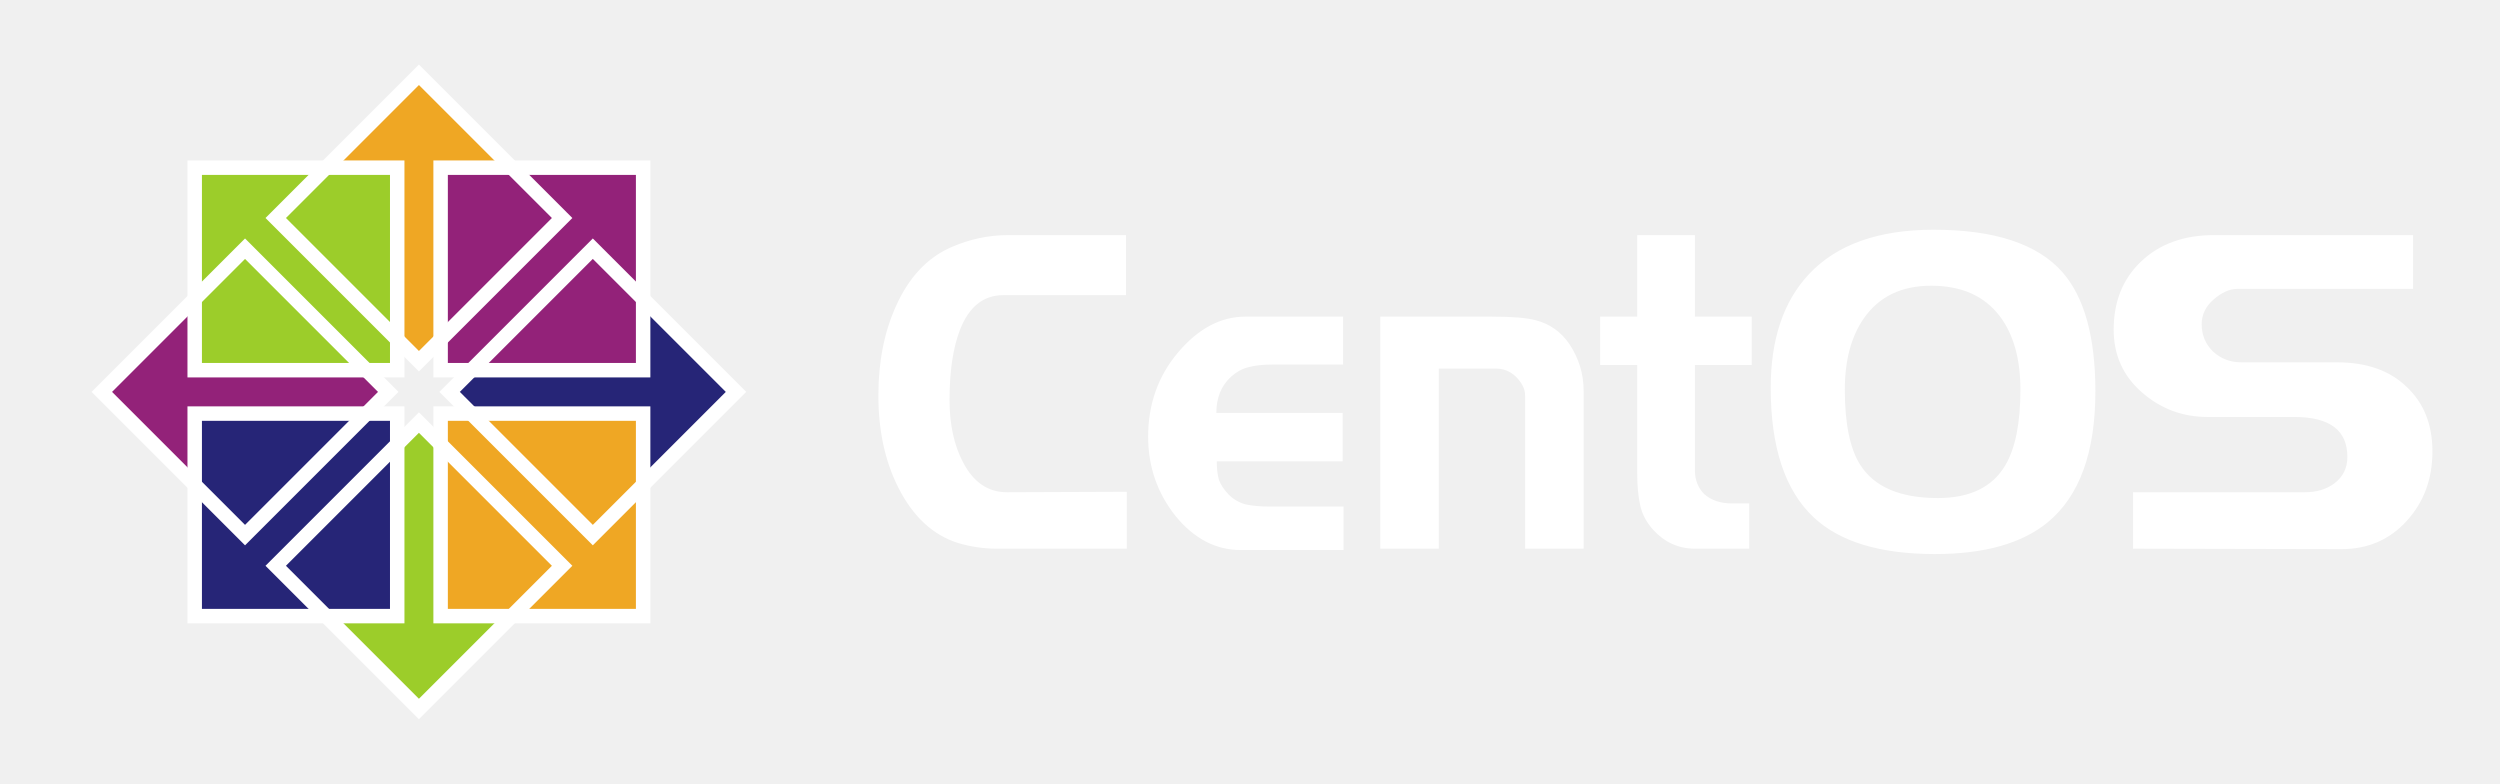
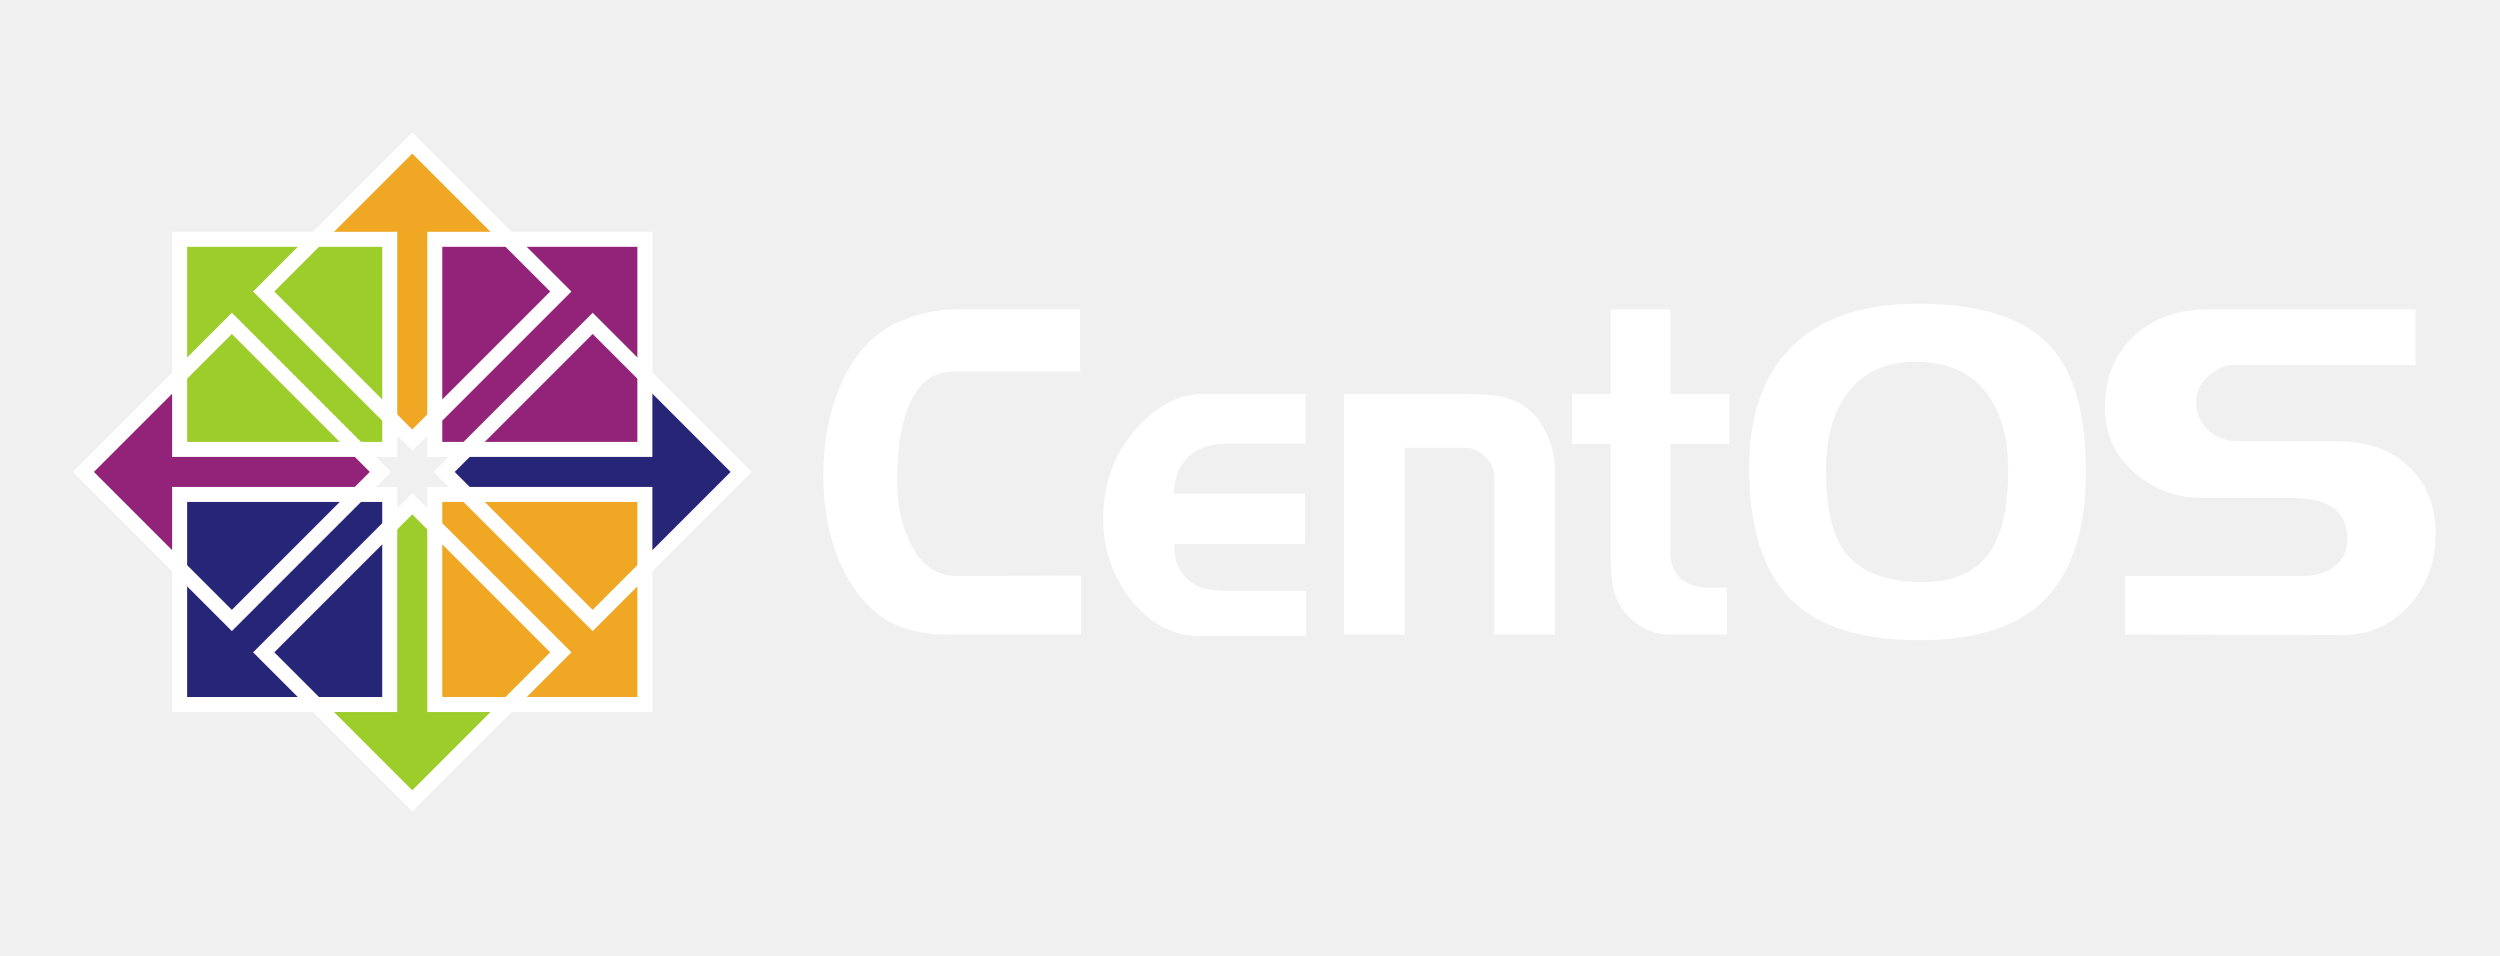
- <svg xmlns="http://www.w3.org/2000/svg" width="185" height="58" id="svg2897" version="1.0">
+ <svg xmlns="http://www.w3.org/2000/svg" width="1340" height="512" id="svg2897" version="1.0">
  <defs id="defs2899">
    <clipPath clipPathUnits="userSpaceOnUse" id="clipPath4429">
      <g transform="matrix(0.9947658,0,0,1,1.786099,0)" id="g4431">
        <path style="fill:#efa724;fill-opacity:1;fill-rule:evenodd;stroke:none;stroke-width:30;stroke-linecap:round;stroke-linejoin:round;marker:none;marker-start:none;marker-mid:none;marker-end:none;stroke-miterlimit:4;stroke-dasharray:none;stroke-dashoffset:0;stroke-opacity:1;visibility:visible;display:inline;overflow:visible" d="M 322.541,2800.938 L 318.106,2806.667 L 313.671,2800.938 L 313.671,2757.795 L 294.732,2757.795 L 318.106,2732.258 L 341.238,2757.795 L 322.541,2757.795 L 322.541,2800.938 z" id="path4433" />
      </g>
    </clipPath>
  </defs>
-   <g id="layer1" transform="translate(919.754,-549.0411)">
-     <rect style="opacity:0;fill:#ffffff;fill-opacity:1;fill-rule:nonzero;stroke:none;stroke-width:1;stroke-linecap:round;stroke-linejoin:round;marker:none;marker-start:none;marker-mid:none;marker-end:none;stroke-miterlimit:4;stroke-dasharray:none;stroke-dashoffset:0;stroke-opacity:1;visibility:visible;display:inline;overflow:visible;enable-background:accumulate" id="CENTOSARTWORK" width="190" height="58" x="-919.754" y="549.041" />
-     <g id="g9335" transform="matrix(6.7733333e-2,0,0,6.7733333e-2,-904.0708,503.2756)">
-       <g transform="matrix(1.180868,0,0,1.180868,586.4208,-1141.372)" id="g13583">
-         <g id="g13467" transform="translate(-556.8334,-494.556)">
-           <g id="g13395" transform="matrix(0,-3.777077,3.777077,0,-6968.629,3636.305)">
-             <g transform="translate(16.27951,-899.1672)" id="g13397">
-               <g id="g13399" transform="matrix(1.066666,0,0,1,-26.9356,-4.1328125e-5)">
-                 <path id="path13401" d="M 323.367,2798.161 L 317.96,2803.962 L 312.554,2798.161 L 312.554,2757.335 L 294.541,2757.335 L 317.96,2732.437 L 340.985,2757.335 L 323.367,2757.335 L 323.367,2798.161 z" style="fill:#932279;fill-opacity:1;fill-rule:evenodd;stroke:none;stroke-width:30;stroke-linecap:round;stroke-linejoin:round;marker:none;marker-start:none;marker-mid:none;marker-end:none;stroke-miterlimit:4;stroke-dasharray:none;stroke-dashoffset:0;stroke-opacity:1;visibility:visible;display:inline;overflow:visible" />
+   <g id="layer1" transform="translate(919.754,-95.04114)">
+     <rect style="opacity:0;fill:#ffffff;fill-opacity:1;fill-rule:nonzero;stroke:none;stroke-width:1;stroke-linecap:round;stroke-linejoin:round;marker:none;marker-start:none;marker-mid:none;marker-end:none;stroke-miterlimit:4;stroke-dasharray:none;stroke-dashoffset:0;stroke-opacity:1;visibility:visible;display:inline;overflow:visible;enable-background:accumulate" id="CENTOSARTWORK" width="1340" height="512" x="-919.754" y="97.041" />
+     <g id="g2529" transform="translate(10.62224,0)">
+       <g transform="matrix(0.5089788,0,0,0.5089786,-824.5046,-213.831)" id="g9335">
+         <g id="g13583" transform="matrix(1.180868,0,0,1.180868,586.4208,-1141.372)">
+           <g transform="translate(-556.8334,-494.556)" id="g13467">
+             <g transform="matrix(0,-3.777077,3.777077,0,-6968.629,3636.305)" id="g13395">
+               <g id="g13397" transform="translate(16.27951,-899.1672)">
+                 <g transform="matrix(1.066666,0,0,1,-26.9356,-4.1328125e-5)" id="g13399">
+                   <path style="fill:#932279;fill-opacity:1;fill-rule:evenodd;stroke:none;stroke-width:30;stroke-linecap:round;stroke-linejoin:round;marker:none;marker-start:none;marker-mid:none;marker-end:none;stroke-miterlimit:4;stroke-dasharray:none;stroke-dashoffset:0;stroke-opacity:1;visibility:visible;display:inline;overflow:visible" d="M 323.367,2798.161 L 317.96,2803.962 L 312.554,2798.161 L 312.554,2757.335 L 294.541,2757.335 L 317.96,2732.437 L 340.985,2757.335 L 323.367,2757.335 L 323.367,2798.161 z" id="path13401" />
+                 </g>
+                 <g clip-path="url(#clipPath4429)" id="g13405" transform="matrix(1.072279,0,0,1,-28.85079,-4.1328125e-5)" />
              </g>
-               <g transform="matrix(1.072279,0,0,1,-28.85079,-4.1328125e-5)" id="g13405" clip-path="url(#clipPath4429)" />
            </g>
+             <g id="g13407" transform="matrix(3.777077,0,0,3.777077,-988.7098,-4824.494)">
+               <g transform="translate(16.27951,-899.1672)" id="g13409">
+                 <g id="g13411" transform="matrix(1.066666,0,0,1,-26.9356,-4.1328125e-5)">
+                   <path id="path13413" d="M 323.367,2798.161 L 317.96,2803.962 L 312.554,2798.161 L 312.554,2757.335 L 294.541,2757.335 L 317.96,2732.437 L 340.985,2757.335 L 323.367,2757.335 L 323.367,2798.161 z" style="fill:#efa724;fill-opacity:1;fill-rule:evenodd;stroke:none;stroke-width:30;stroke-linecap:round;stroke-linejoin:round;marker:none;marker-start:none;marker-mid:none;marker-end:none;stroke-miterlimit:4;stroke-dasharray:none;stroke-dashoffset:0;stroke-opacity:1;visibility:visible;display:inline;overflow:visible" />
+                 </g>
+                 <g transform="matrix(1.072279,0,0,1,-28.85079,-4.1328125e-5)" id="g13417" clip-path="url(#clipPath4429)" />
+               </g>
+             </g>
+             <g transform="matrix(0,3.777077,-3.777077,0,10868.313,1216.913)" id="g13419">
+               <g id="g13421" transform="matrix(1.066666,0,0,1,-26.9356,-4.1328125e-5)">
+                 <path id="path13423" d="M 323.367,2798.161 L 317.96,2803.962 L 312.554,2798.161 L 312.554,2757.335 L 294.541,2757.335 L 317.96,2732.437 L 340.985,2757.335 L 323.367,2757.335 L 323.367,2798.161 z" style="fill:#262577;fill-opacity:1;fill-rule:evenodd;stroke:none;stroke-width:30;stroke-linecap:round;stroke-linejoin:round;marker:none;marker-start:none;marker-mid:none;marker-end:none;stroke-miterlimit:4;stroke-dasharray:none;stroke-dashoffset:0;stroke-opacity:1;visibility:visible;display:inline;overflow:visible" />
+               </g>
+               <g transform="matrix(1.072279,0,0,1,-28.85079,-4.1328125e-5)" id="g13427" clip-path="url(#clipPath4429)" />
+             </g>
+             <g id="g13429" transform="matrix(-3.777077,0,0,-3.777077,1492.17,9616.223)">
+               <g transform="translate(16.27951,-899.1672)" id="g13431">
+                 <g id="g13433" transform="matrix(1.066666,0,0,1,-26.9356,-4.1328125e-5)">
+                   <path id="path13435" d="M 323.367,2798.161 L 317.96,2803.962 L 312.554,2798.161 L 312.554,2757.335 L 294.541,2757.335 L 317.96,2732.437 L 340.985,2757.335 L 323.367,2757.335 L 323.367,2798.161 z" style="fill:#9ccd2a;fill-opacity:1;fill-rule:evenodd;stroke:none;stroke-width:30;stroke-linecap:round;stroke-linejoin:round;marker:none;marker-start:none;marker-mid:none;marker-end:none;stroke-miterlimit:4;stroke-dasharray:none;stroke-dashoffset:0;stroke-opacity:1;visibility:visible;display:inline;overflow:visible" />
+                 </g>
+                 <g transform="matrix(1.072279,0,0,1,-28.85079,-4.1328125e-5)" id="g13439" clip-path="url(#clipPath4429)" />
+               </g>
+             </g>
+             <g id="g13441" transform="matrix(3.777077,0,0,3.777077,-2493.849,-6445.18)">
+               <rect y="2285.789" x="671.984" height="49.606" width="49.606" id="rect13443" style="fill:#9ccd2a;fill-opacity:1;stroke:#ffffff;stroke-width:3.543;stroke-linecap:butt;stroke-linejoin:miter;stroke-miterlimit:4;stroke-dasharray:none;stroke-dashoffset:0;stroke-opacity:1" />
+               <rect style="fill:#932279;fill-opacity:1;stroke:#ffffff;stroke-width:3.543;stroke-linecap:butt;stroke-linejoin:miter;stroke-miterlimit:4;stroke-dasharray:none;stroke-dashoffset:0;stroke-opacity:1" id="rect13445" width="49.606" height="49.606" x="732.221" y="2285.789" />
+               <rect y="2346.026" x="732.221" height="49.606" width="49.606" id="rect13447" style="fill:#efa724;fill-opacity:1;stroke:#ffffff;stroke-width:3.543;stroke-linecap:butt;stroke-linejoin:miter;stroke-miterlimit:4;stroke-dasharray:none;stroke-dashoffset:0;stroke-opacity:1" />
+               <rect style="fill:#262577;fill-opacity:1;stroke:#ffffff;stroke-width:3.543;stroke-linecap:butt;stroke-linejoin:miter;stroke-miterlimit:4;stroke-dasharray:none;stroke-dashoffset:0;stroke-opacity:1" id="rect13449" width="49.606" height="49.606" x="671.984" y="2346.026" />
+             </g>
+             <rect transform="matrix(0.7071068,-0.7071068,0.7071068,0.7071068,0,0)" style="fill:none;fill-opacity:1;stroke:#ffffff;stroke-width:13.383;stroke-linecap:butt;stroke-linejoin:miter;stroke-miterlimit:4;stroke-dasharray:none;stroke-dashoffset:0;stroke-opacity:1" id="rect13459" width="187.367" height="187.367" x="-1723.575" y="1664.69" />
+             <rect transform="matrix(0.7071068,-0.7071068,0.7071068,0.7071068,0,0)" y="1664.69" x="-1496.057" height="187.367" width="187.367" id="rect13461" style="fill:none;fill-opacity:1;stroke:#ffffff;stroke-width:13.383;stroke-linecap:butt;stroke-linejoin:miter;stroke-miterlimit:4;stroke-dasharray:none;stroke-dashoffset:0;stroke-opacity:1" />
+             <rect transform="matrix(0.7071068,-0.7071068,0.7071068,0.7071068,0,0)" style="fill:none;fill-opacity:1;stroke:#ffffff;stroke-width:13.383;stroke-linecap:butt;stroke-linejoin:miter;stroke-miterlimit:4;stroke-dasharray:none;stroke-dashoffset:0;stroke-opacity:1" id="rect13463" width="187.367" height="187.367" x="-1496.057" y="1892.207" />
+             <rect transform="matrix(0.7071068,-0.7071068,0.7071068,0.7071068,0,0)" y="1892.207" x="-1723.575" height="187.367" width="187.367" id="rect13465" style="fill:none;fill-opacity:1;stroke:#ffffff;stroke-width:13.383;stroke-linecap:butt;stroke-linejoin:miter;stroke-miterlimit:4;stroke-dasharray:none;stroke-dashoffset:0;stroke-opacity:1" />
          </g>
-           <g transform="matrix(3.777077,0,0,3.777077,-988.7098,-4824.494)" id="g13407">
-             <g id="g13409" transform="translate(16.27951,-899.1672)">
-               <g transform="matrix(1.066666,0,0,1,-26.9356,-4.1328125e-5)" id="g13411">
-                 <path style="fill:#efa724;fill-opacity:1;fill-rule:evenodd;stroke:none;stroke-width:30;stroke-linecap:round;stroke-linejoin:round;marker:none;marker-start:none;marker-mid:none;marker-end:none;stroke-miterlimit:4;stroke-dasharray:none;stroke-dashoffset:0;stroke-opacity:1;visibility:visible;display:inline;overflow:visible" d="M 323.367,2798.161 L 317.96,2803.962 L 312.554,2798.161 L 312.554,2757.335 L 294.541,2757.335 L 317.96,2732.437 L 340.985,2757.335 L 323.367,2757.335 L 323.367,2798.161 z" id="path13413" />
-               </g>
-               <g clip-path="url(#clipPath4429)" id="g13417" transform="matrix(1.072279,0,0,1,-28.85079,-4.1328125e-5)" />
-             </g>
-           </g>
-           <g id="g13419" transform="matrix(0,3.777077,-3.777077,0,10868.313,1216.913)">
-             <g transform="matrix(1.066666,0,0,1,-26.9356,-4.1328125e-5)" id="g13421">
-               <path style="fill:#262577;fill-opacity:1;fill-rule:evenodd;stroke:none;stroke-width:30;stroke-linecap:round;stroke-linejoin:round;marker:none;marker-start:none;marker-mid:none;marker-end:none;stroke-miterlimit:4;stroke-dasharray:none;stroke-dashoffset:0;stroke-opacity:1;visibility:visible;display:inline;overflow:visible" d="M 323.367,2798.161 L 317.96,2803.962 L 312.554,2798.161 L 312.554,2757.335 L 294.541,2757.335 L 317.96,2732.437 L 340.985,2757.335 L 323.367,2757.335 L 323.367,2798.161 z" id="path13423" />
-             </g>
-             <g clip-path="url(#clipPath4429)" id="g13427" transform="matrix(1.072279,0,0,1,-28.85079,-4.1328125e-5)" />
-           </g>
-           <g transform="matrix(-3.777077,0,0,-3.777077,1492.17,9616.223)" id="g13429">
-             <g id="g13431" transform="translate(16.27951,-899.1672)">
-               <g transform="matrix(1.066666,0,0,1,-26.9356,-4.1328125e-5)" id="g13433">
-                 <path style="fill:#9ccd2a;fill-opacity:1;fill-rule:evenodd;stroke:none;stroke-width:30;stroke-linecap:round;stroke-linejoin:round;marker:none;marker-start:none;marker-mid:none;marker-end:none;stroke-miterlimit:4;stroke-dasharray:none;stroke-dashoffset:0;stroke-opacity:1;visibility:visible;display:inline;overflow:visible" d="M 323.367,2798.161 L 317.96,2803.962 L 312.554,2798.161 L 312.554,2757.335 L 294.541,2757.335 L 317.96,2732.437 L 340.985,2757.335 L 323.367,2757.335 L 323.367,2798.161 z" id="path13435" />
-               </g>
-               <g clip-path="url(#clipPath4429)" id="g13439" transform="matrix(1.072279,0,0,1,-28.85079,-4.1328125e-5)" />
-             </g>
-           </g>
-           <g transform="matrix(3.777077,0,0,3.777077,-2493.849,-6445.18)" id="g13441">
-             <rect style="fill:#9ccd2a;fill-opacity:1;stroke:#ffffff;stroke-width:3.543;stroke-linecap:butt;stroke-linejoin:miter;stroke-miterlimit:4;stroke-dasharray:none;stroke-dashoffset:0;stroke-opacity:1" id="rect13443" width="49.606" height="49.606" x="671.984" y="2285.789" />
-             <rect y="2285.789" x="732.221" height="49.606" width="49.606" id="rect13445" style="fill:#932279;fill-opacity:1;stroke:#ffffff;stroke-width:3.543;stroke-linecap:butt;stroke-linejoin:miter;stroke-miterlimit:4;stroke-dasharray:none;stroke-dashoffset:0;stroke-opacity:1" />
-             <rect style="fill:#efa724;fill-opacity:1;stroke:#ffffff;stroke-width:3.543;stroke-linecap:butt;stroke-linejoin:miter;stroke-miterlimit:4;stroke-dasharray:none;stroke-dashoffset:0;stroke-opacity:1" id="rect13447" width="49.606" height="49.606" x="732.221" y="2346.026" />
-             <rect y="2346.026" x="671.984" height="49.606" width="49.606" id="rect13449" style="fill:#262577;fill-opacity:1;stroke:#ffffff;stroke-width:3.543;stroke-linecap:butt;stroke-linejoin:miter;stroke-miterlimit:4;stroke-dasharray:none;stroke-dashoffset:0;stroke-opacity:1" />
-           </g>
-           <rect y="1664.69" x="-1723.575" height="187.367" width="187.367" id="rect13459" style="fill:none;fill-opacity:1;stroke:#ffffff;stroke-width:13.383;stroke-linecap:butt;stroke-linejoin:miter;stroke-miterlimit:4;stroke-dasharray:none;stroke-dashoffset:0;stroke-opacity:1" transform="matrix(0.7071068,-0.7071068,0.7071068,0.7071068,0,0)" />
-           <rect style="fill:none;fill-opacity:1;stroke:#ffffff;stroke-width:13.383;stroke-linecap:butt;stroke-linejoin:miter;stroke-miterlimit:4;stroke-dasharray:none;stroke-dashoffset:0;stroke-opacity:1" id="rect13461" width="187.367" height="187.367" x="-1496.057" y="1664.69" transform="matrix(0.7071068,-0.7071068,0.7071068,0.7071068,0,0)" />
-           <rect y="1892.207" x="-1496.057" height="187.367" width="187.367" id="rect13463" style="fill:none;fill-opacity:1;stroke:#ffffff;stroke-width:13.383;stroke-linecap:butt;stroke-linejoin:miter;stroke-miterlimit:4;stroke-dasharray:none;stroke-dashoffset:0;stroke-opacity:1" transform="matrix(0.7071068,-0.7071068,0.7071068,0.7071068,0,0)" />
-           <rect style="fill:none;fill-opacity:1;stroke:#ffffff;stroke-width:13.383;stroke-linecap:butt;stroke-linejoin:miter;stroke-miterlimit:4;stroke-dasharray:none;stroke-dashoffset:0;stroke-opacity:1" id="rect13465" width="187.367" height="187.367" x="-1723.575" y="1892.207" transform="matrix(0.7071068,-0.7071068,0.7071068,0.7071068,0,0)" />
        </g>
      </g>
+       <path id="path3841" d="M -350.91,435.175 L -423.263,435.175 C -430.6,435.175 -437.859,434.096 -445.04,431.937 C -458.933,427.453 -469.938,417.157 -478.055,401.049 C -485.392,386.435 -489.06,369.414 -489.06,349.984 C -489.06,331.219 -485.782,314.612 -479.226,300.164 C -472.045,284.222 -461.821,273.345 -448.552,267.533 C -438.249,263.049 -427.712,260.807 -416.941,260.807 L -351.379,260.807 L -351.379,294.186 L -419.517,294.186 C -430.6,294.186 -438.639,300.58 -443.635,313.367 C -447.537,323.331 -449.489,336.367 -449.489,352.475 C -449.489,366.092 -446.991,377.634 -441.996,387.099 C -436.22,398.226 -428.103,403.789 -417.644,403.789 L -350.91,403.54 L -350.91,435.175 M -230.41,435.923 L -287.543,435.923 C -301.436,435.923 -313.534,429.612 -323.836,416.991 C -333.983,404.204 -339.056,389.507 -339.056,372.901 C -339.056,354.8 -333.515,339.19 -322.432,326.071 C -311.192,312.786 -298.704,306.143 -284.967,306.143 L -230.644,306.143 L -230.644,332.796 L -270.45,332.796 C -275.445,332.796 -279.738,333.294 -283.328,334.291 C -286.762,335.121 -289.962,336.865 -292.928,339.522 C -298.392,344.504 -301.124,351.229 -301.124,359.699 L -230.878,359.699 L -230.878,386.601 L -300.89,386.601 C -300.89,390.587 -300.499,393.991 -299.719,396.814 C -298.782,399.471 -296.987,402.211 -294.333,405.035 C -291.679,407.692 -288.558,409.518 -284.967,410.515 C -281.221,411.345 -276.694,411.76 -271.386,411.76 L -230.41,411.76 L -230.41,435.923 M -96.884,435.175 L -129.431,435.175 L -129.431,350.233 C -129.431,348.074 -129.9,346.165 -130.836,344.504 C -131.773,342.677 -133.1,340.933 -134.817,339.273 C -137.939,336.45 -141.529,335.038 -145.588,335.038 L -177.433,335.038 L -177.433,435.175 L -209.98,435.175 L -209.98,306.143 L -147.695,306.143 C -136.612,306.143 -128.573,306.807 -123.577,308.135 C -115.772,310.128 -109.528,314.529 -104.845,321.338 C -99.538,329.309 -96.884,338.027 -96.884,347.493 L -96.884,435.175 M -3.406,333.045 L -35.017,333.045 L -35.017,391.583 C -35.017,396.897 -33.299,401.298 -29.865,404.785 C -25.963,408.273 -20.811,410.017 -14.411,410.016 L -4.811,410.016 L -4.811,435.175 L -35.017,435.175 C -44.07,435.175 -51.797,431.688 -58.198,424.713 C -61.944,420.562 -64.364,415.995 -65.456,411.013 C -66.549,406.031 -67.095,400.136 -67.095,393.327 L -67.095,333.045 L -87.701,333.045 L -87.701,306.143 L -67.095,306.143 L -67.095,260.807 L -35.017,260.807 L -35.017,306.143 L -3.406,306.143 L -3.406,333.045 M 187.674,347.742 C 187.673,381.619 178.854,405.865 161.214,420.479 C 146.853,432.269 125.935,438.165 98.461,438.165 C 68.022,438.165 45.543,431.356 31.025,417.739 C 15.103,402.793 7.142,378.796 7.142,345.749 C 7.142,318.681 14.245,297.591 28.45,282.478 C 43.904,266.038 67.007,257.818 97.759,257.818 C 131.633,257.818 155.516,265.706 169.41,281.482 C 181.585,295.432 187.673,317.518 187.674,347.742 M 145.994,346.746 C 145.994,329.641 142.17,316.024 134.521,305.894 C 125.935,294.601 113.213,288.955 96.354,288.955 C 79.807,288.955 67.319,295.017 58.89,307.139 C 51.865,317.269 48.353,330.471 48.353,346.746 C 48.353,365.511 51.162,379.377 56.782,388.345 C 64.587,400.8 79.027,407.027 100.1,407.027 C 117.896,407.027 130.384,400.966 137.565,388.843 C 143.184,379.377 145.994,365.345 145.994,346.746 M 375.102,381.121 C 375.101,396.399 370.34,409.269 360.818,419.731 C 351.296,430.193 339.198,435.424 324.525,435.424 L 208.619,435.175 L 208.619,403.789 L 304.153,403.789 C 310.553,403.789 315.939,402.211 320.31,399.056 C 325.305,395.403 327.803,390.421 327.803,384.11 C 327.803,369.331 317.968,361.941 298.3,361.941 L 250.064,361.941 C 236.171,361.941 223.995,357.374 213.536,348.24 C 203.077,339.107 197.848,327.482 197.848,313.367 C 197.848,297.757 202.921,285.136 213.068,275.504 C 223.371,265.706 236.874,260.807 253.576,260.807 L 364.33,260.807 L 364.33,290.699 L 266.689,290.699 C 262.318,290.699 257.869,292.692 253.342,296.677 C 248.971,300.497 246.786,305.063 246.786,310.377 C 246.786,316.356 248.893,321.421 253.108,325.572 C 257.479,329.558 262.708,331.551 268.796,331.551 L 321.949,331.551 C 338.495,331.551 351.452,336.118 360.818,345.251 C 370.34,354.219 375.101,366.175 375.102,381.121" clip-path="none" style="font-size:72.705px;font-style:normal;font-variant:normal;font-weight:200;font-stretch:normal;text-align:start;line-height:125%;writing-mode:lr-tb;text-anchor:start;fill:#ffffff;fill-opacity:1;stroke:none;stroke-width:2.48;stroke-linecap:butt;stroke-linejoin:miter;stroke-miterlimit:4;stroke-dasharray:none;stroke-opacity:1;display:inline;font-family:Denmark;-inkscape-font-specification:Denmark Ultra-Light" />
    </g>
-     <path style="font-size:72.705px;font-style:normal;font-variant:normal;font-weight:200;font-stretch:normal;text-align:start;line-height:125%;writing-mode:lr-tb;text-anchor:start;fill:#ffffff;fill-opacity:1;stroke:none;stroke-width:2.48;stroke-linecap:butt;stroke-linejoin:miter;stroke-miterlimit:4;stroke-dasharray:none;stroke-opacity:1;display:inline;font-family:Denmark;-inkscape-font-specification:Denmark Ultra-Light" clip-path="none" d="M -836.369,589.643 L -845.998,589.643 C -846.974,589.643 -847.94,589.5 -848.896,589.212 C -850.745,588.616 -852.209,587.246 -853.289,585.102 C -854.266,583.157 -854.754,580.892 -854.754,578.306 C -854.754,575.809 -854.318,573.599 -853.445,571.677 C -852.49,569.555 -851.129,568.107 -849.363,567.334 C -847.992,566.737 -846.59,566.439 -845.157,566.439 L -836.432,566.439 L -836.432,570.881 L -845.499,570.881 C -846.974,570.881 -848.044,571.732 -848.709,573.433 C -849.228,574.759 -849.488,576.494 -849.488,578.638 C -849.488,580.45 -849.155,581.986 -848.491,583.246 C -847.722,584.726 -846.642,585.467 -845.25,585.467 L -836.369,585.433 L -836.369,589.643 M -820.334,589.743 L -827.937,589.743 C -829.785,589.743 -831.395,588.903 -832.766,587.223 C -834.117,585.522 -834.792,583.566 -834.792,581.356 C -834.792,578.947 -834.054,576.87 -832.58,575.124 C -831.084,573.356 -829.422,572.472 -827.594,572.472 L -820.365,572.472 L -820.365,576.019 L -825.662,576.019 C -826.327,576.019 -826.898,576.085 -827.376,576.218 C -827.833,576.328 -828.259,576.56 -828.653,576.914 C -829.38,577.577 -829.744,578.472 -829.744,579.599 L -820.396,579.599 L -820.396,583.179 L -829.713,583.179 C -829.713,583.71 -829.661,584.163 -829.557,584.538 C -829.432,584.892 -829.193,585.257 -828.84,585.632 C -828.487,585.986 -828.072,586.229 -827.594,586.362 C -827.095,586.472 -826.493,586.527 -825.787,586.527 L -820.334,586.527 L -820.334,589.743 M -802.564,589.643 L -806.896,589.643 L -806.896,578.339 C -806.896,578.052 -806.958,577.798 -807.083,577.577 C -807.207,577.334 -807.384,577.102 -807.612,576.881 C -808.028,576.505 -808.506,576.317 -809.046,576.317 L -813.283,576.317 L -813.283,589.643 L -817.615,589.643 L -817.615,572.472 L -809.326,572.472 C -807.851,572.472 -806.781,572.56 -806.117,572.737 C -805.078,573.002 -804.247,573.588 -803.624,574.494 C -802.918,575.555 -802.564,576.715 -802.564,577.975 L -802.564,589.643 M -790.125,576.052 L -794.331,576.052 L -794.331,583.842 C -794.331,584.549 -794.103,585.135 -793.646,585.599 C -793.126,586.063 -792.441,586.295 -791.589,586.295 L -790.312,586.295 L -790.312,589.643 L -794.331,589.643 C -795.536,589.643 -796.564,589.179 -797.416,588.251 C -797.915,587.699 -798.237,587.091 -798.382,586.428 C -798.527,585.765 -798.6,584.98 -798.6,584.074 L -798.6,576.052 L -801.342,576.052 L -801.342,572.472 L -798.6,572.472 L -798.6,566.439 L -794.331,566.439 L -794.331,572.472 L -790.125,572.472 L -790.125,576.052 M -764.696,578.008 C -764.696,582.516 -765.87,585.743 -768.217,587.688 C -770.129,589.257 -772.912,590.041 -776.568,590.041 C -780.619,590.041 -783.611,589.135 -785.543,587.323 C -787.661,585.334 -788.721,582.141 -788.721,577.743 C -788.721,574.141 -787.776,571.334 -785.885,569.323 C -783.829,567.135 -780.754,566.041 -776.662,566.041 C -772.154,566.041 -768.976,567.091 -767.127,569.19 C -765.506,571.047 -764.696,573.986 -764.696,578.008 M -770.243,577.875 C -770.243,575.599 -770.752,573.787 -771.77,572.439 C -772.912,570.936 -774.605,570.185 -776.849,570.185 C -779.051,570.185 -780.713,570.991 -781.834,572.605 C -782.769,573.953 -783.237,575.71 -783.237,577.875 C -783.237,580.373 -782.863,582.218 -782.115,583.411 C -781.076,585.069 -779.155,585.897 -776.35,585.897 C -773.982,585.897 -772.32,585.091 -771.365,583.478 C -770.617,582.218 -770.243,580.351 -770.243,577.875 M -739.754,582.45 C -739.754,584.483 -740.388,586.196 -741.655,587.588 C -742.922,588.98 -744.532,589.677 -746.485,589.677 L -761.909,589.643 L -761.909,585.467 L -749.196,585.467 C -748.344,585.467 -747.627,585.257 -747.045,584.837 C -746.381,584.351 -746.048,583.688 -746.048,582.848 C -746.048,580.881 -747.357,579.898 -749.975,579.897 L -756.394,579.897 C -758.242,579.898 -759.863,579.29 -761.255,578.074 C -762.646,576.859 -763.342,575.312 -763.342,573.433 C -763.342,571.356 -762.667,569.677 -761.317,568.395 C -759.946,567.091 -758.149,566.439 -755.926,566.439 L -741.187,566.439 L -741.187,570.417 L -754.181,570.417 C -754.763,570.417 -755.355,570.682 -755.957,571.212 C -756.539,571.721 -756.83,572.328 -756.83,573.036 C -756.83,573.831 -756.549,574.505 -755.988,575.058 C -755.407,575.588 -754.711,575.853 -753.901,575.853 L -746.827,575.853 C -744.625,575.853 -742.901,576.461 -741.655,577.677 C -740.388,578.87 -739.754,580.461 -739.754,582.45" id="path3841" />
  </g>
</svg>
